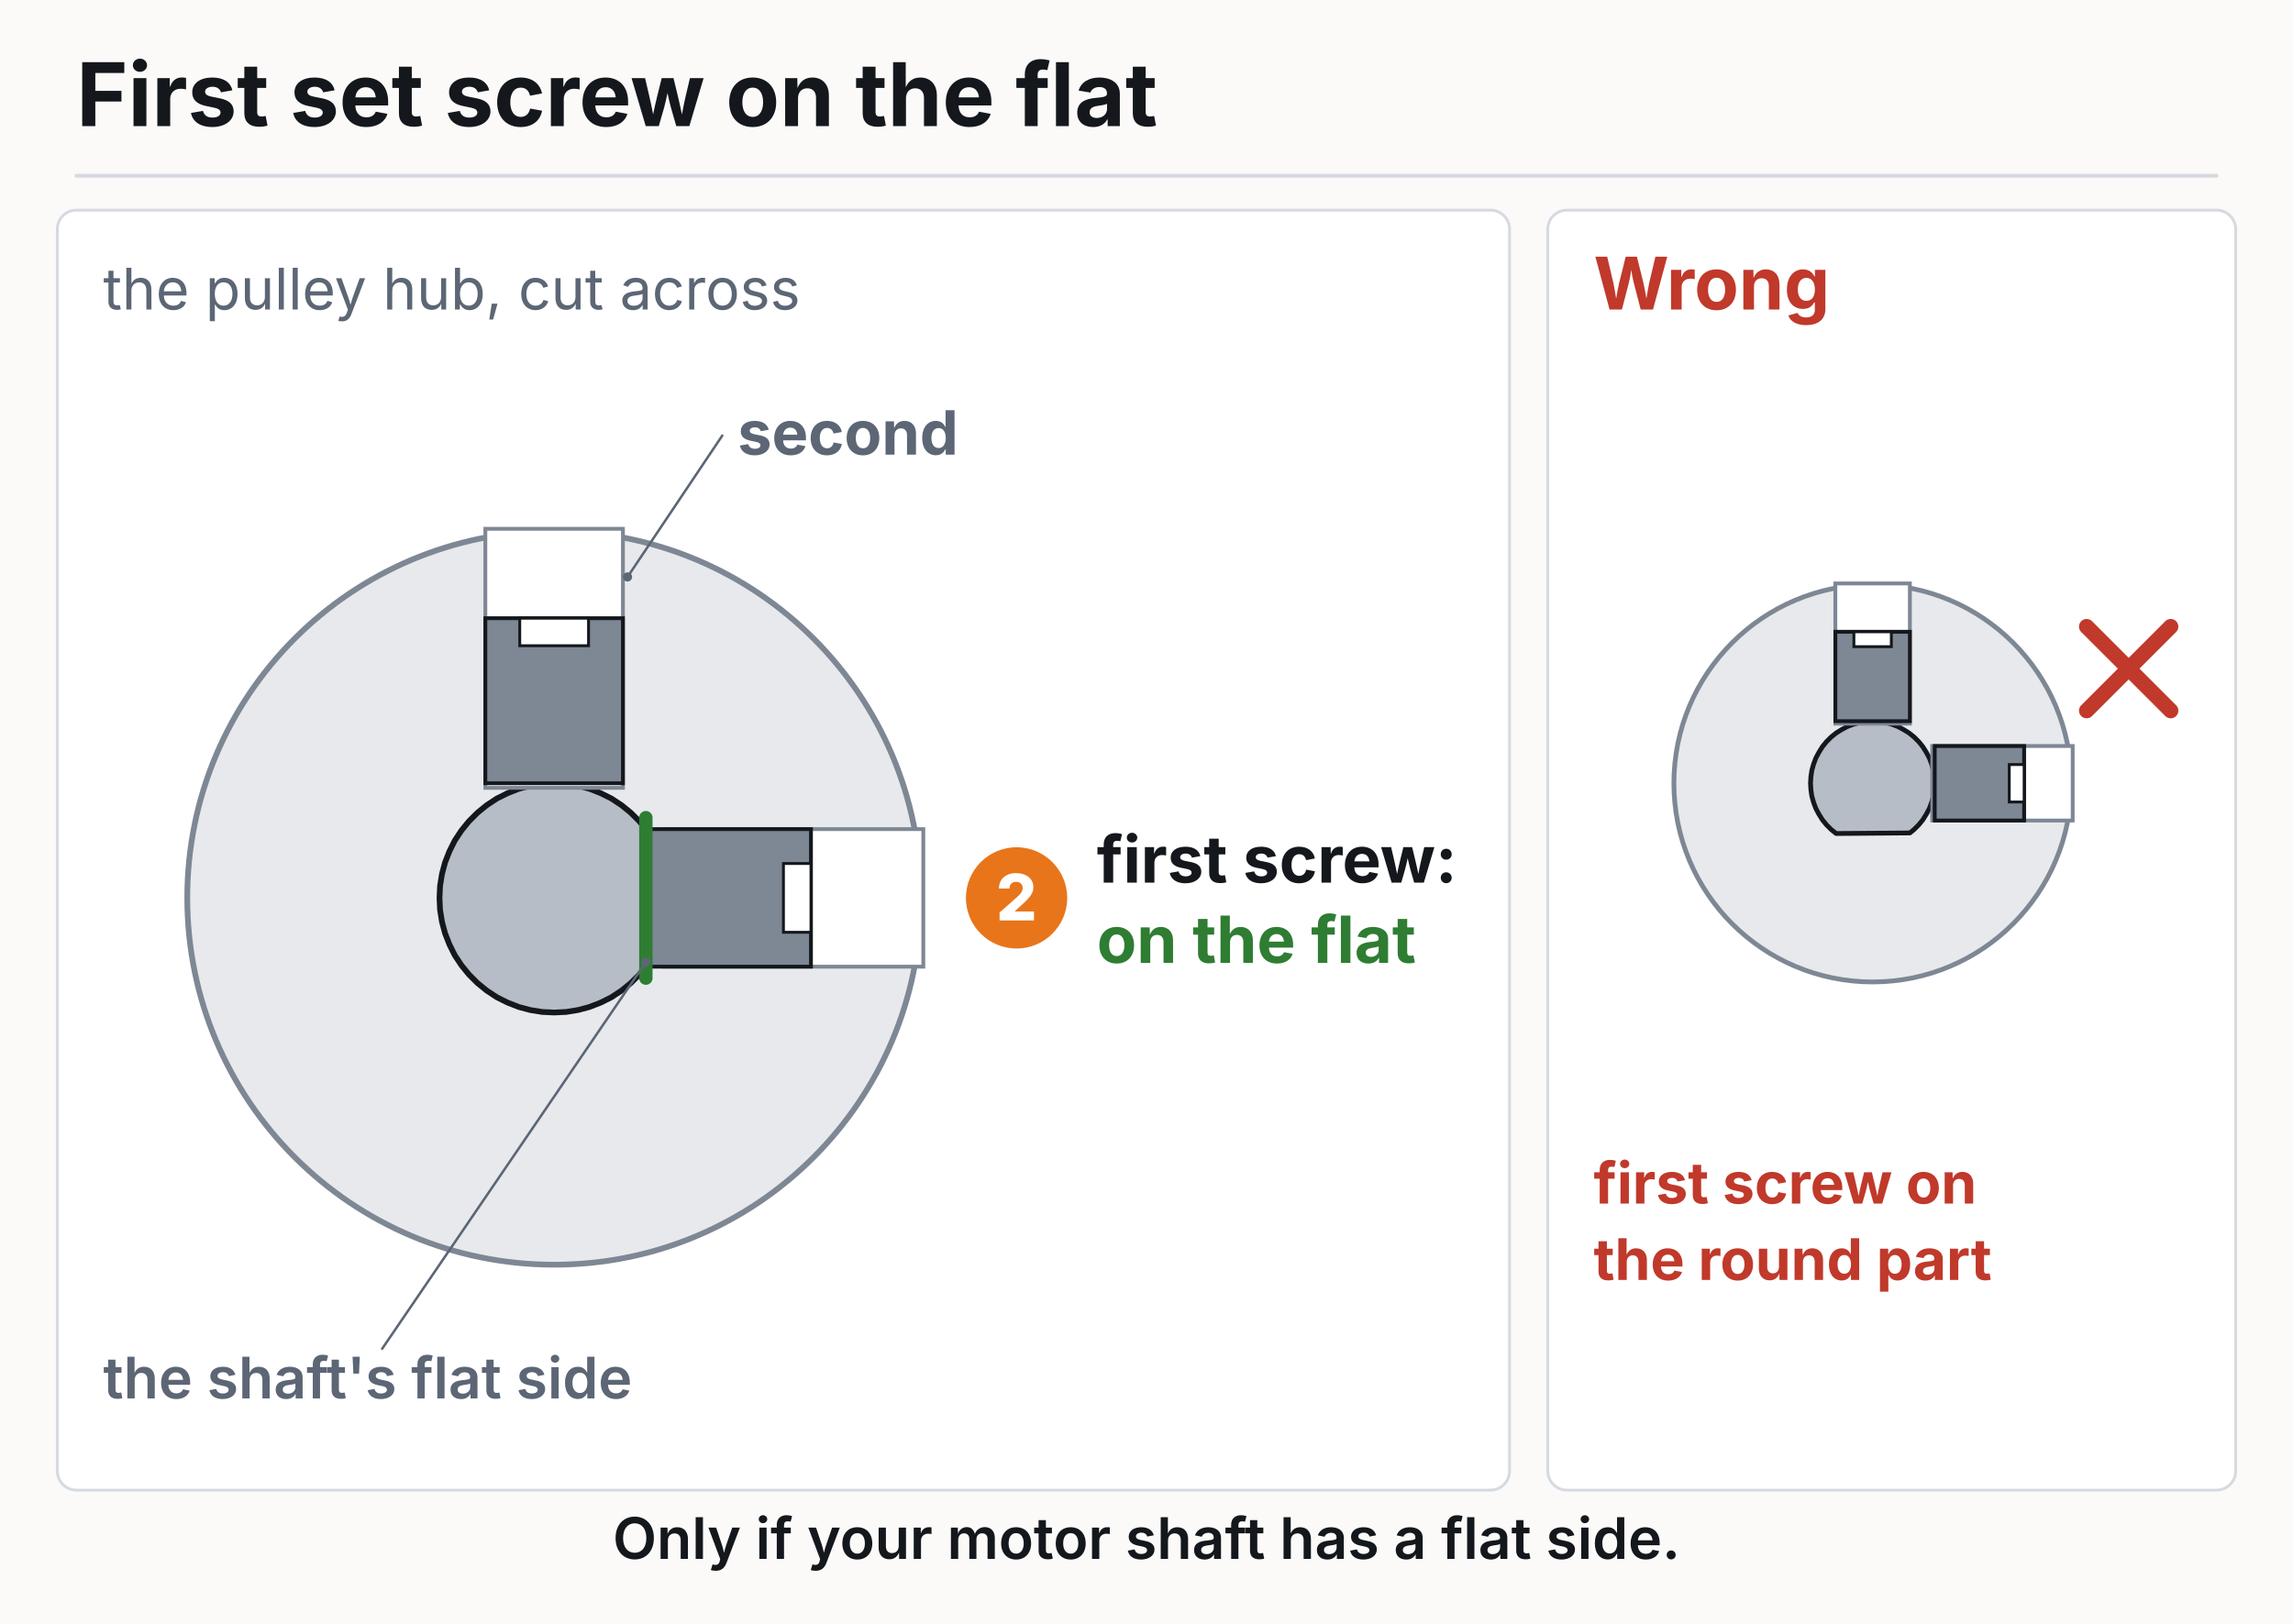
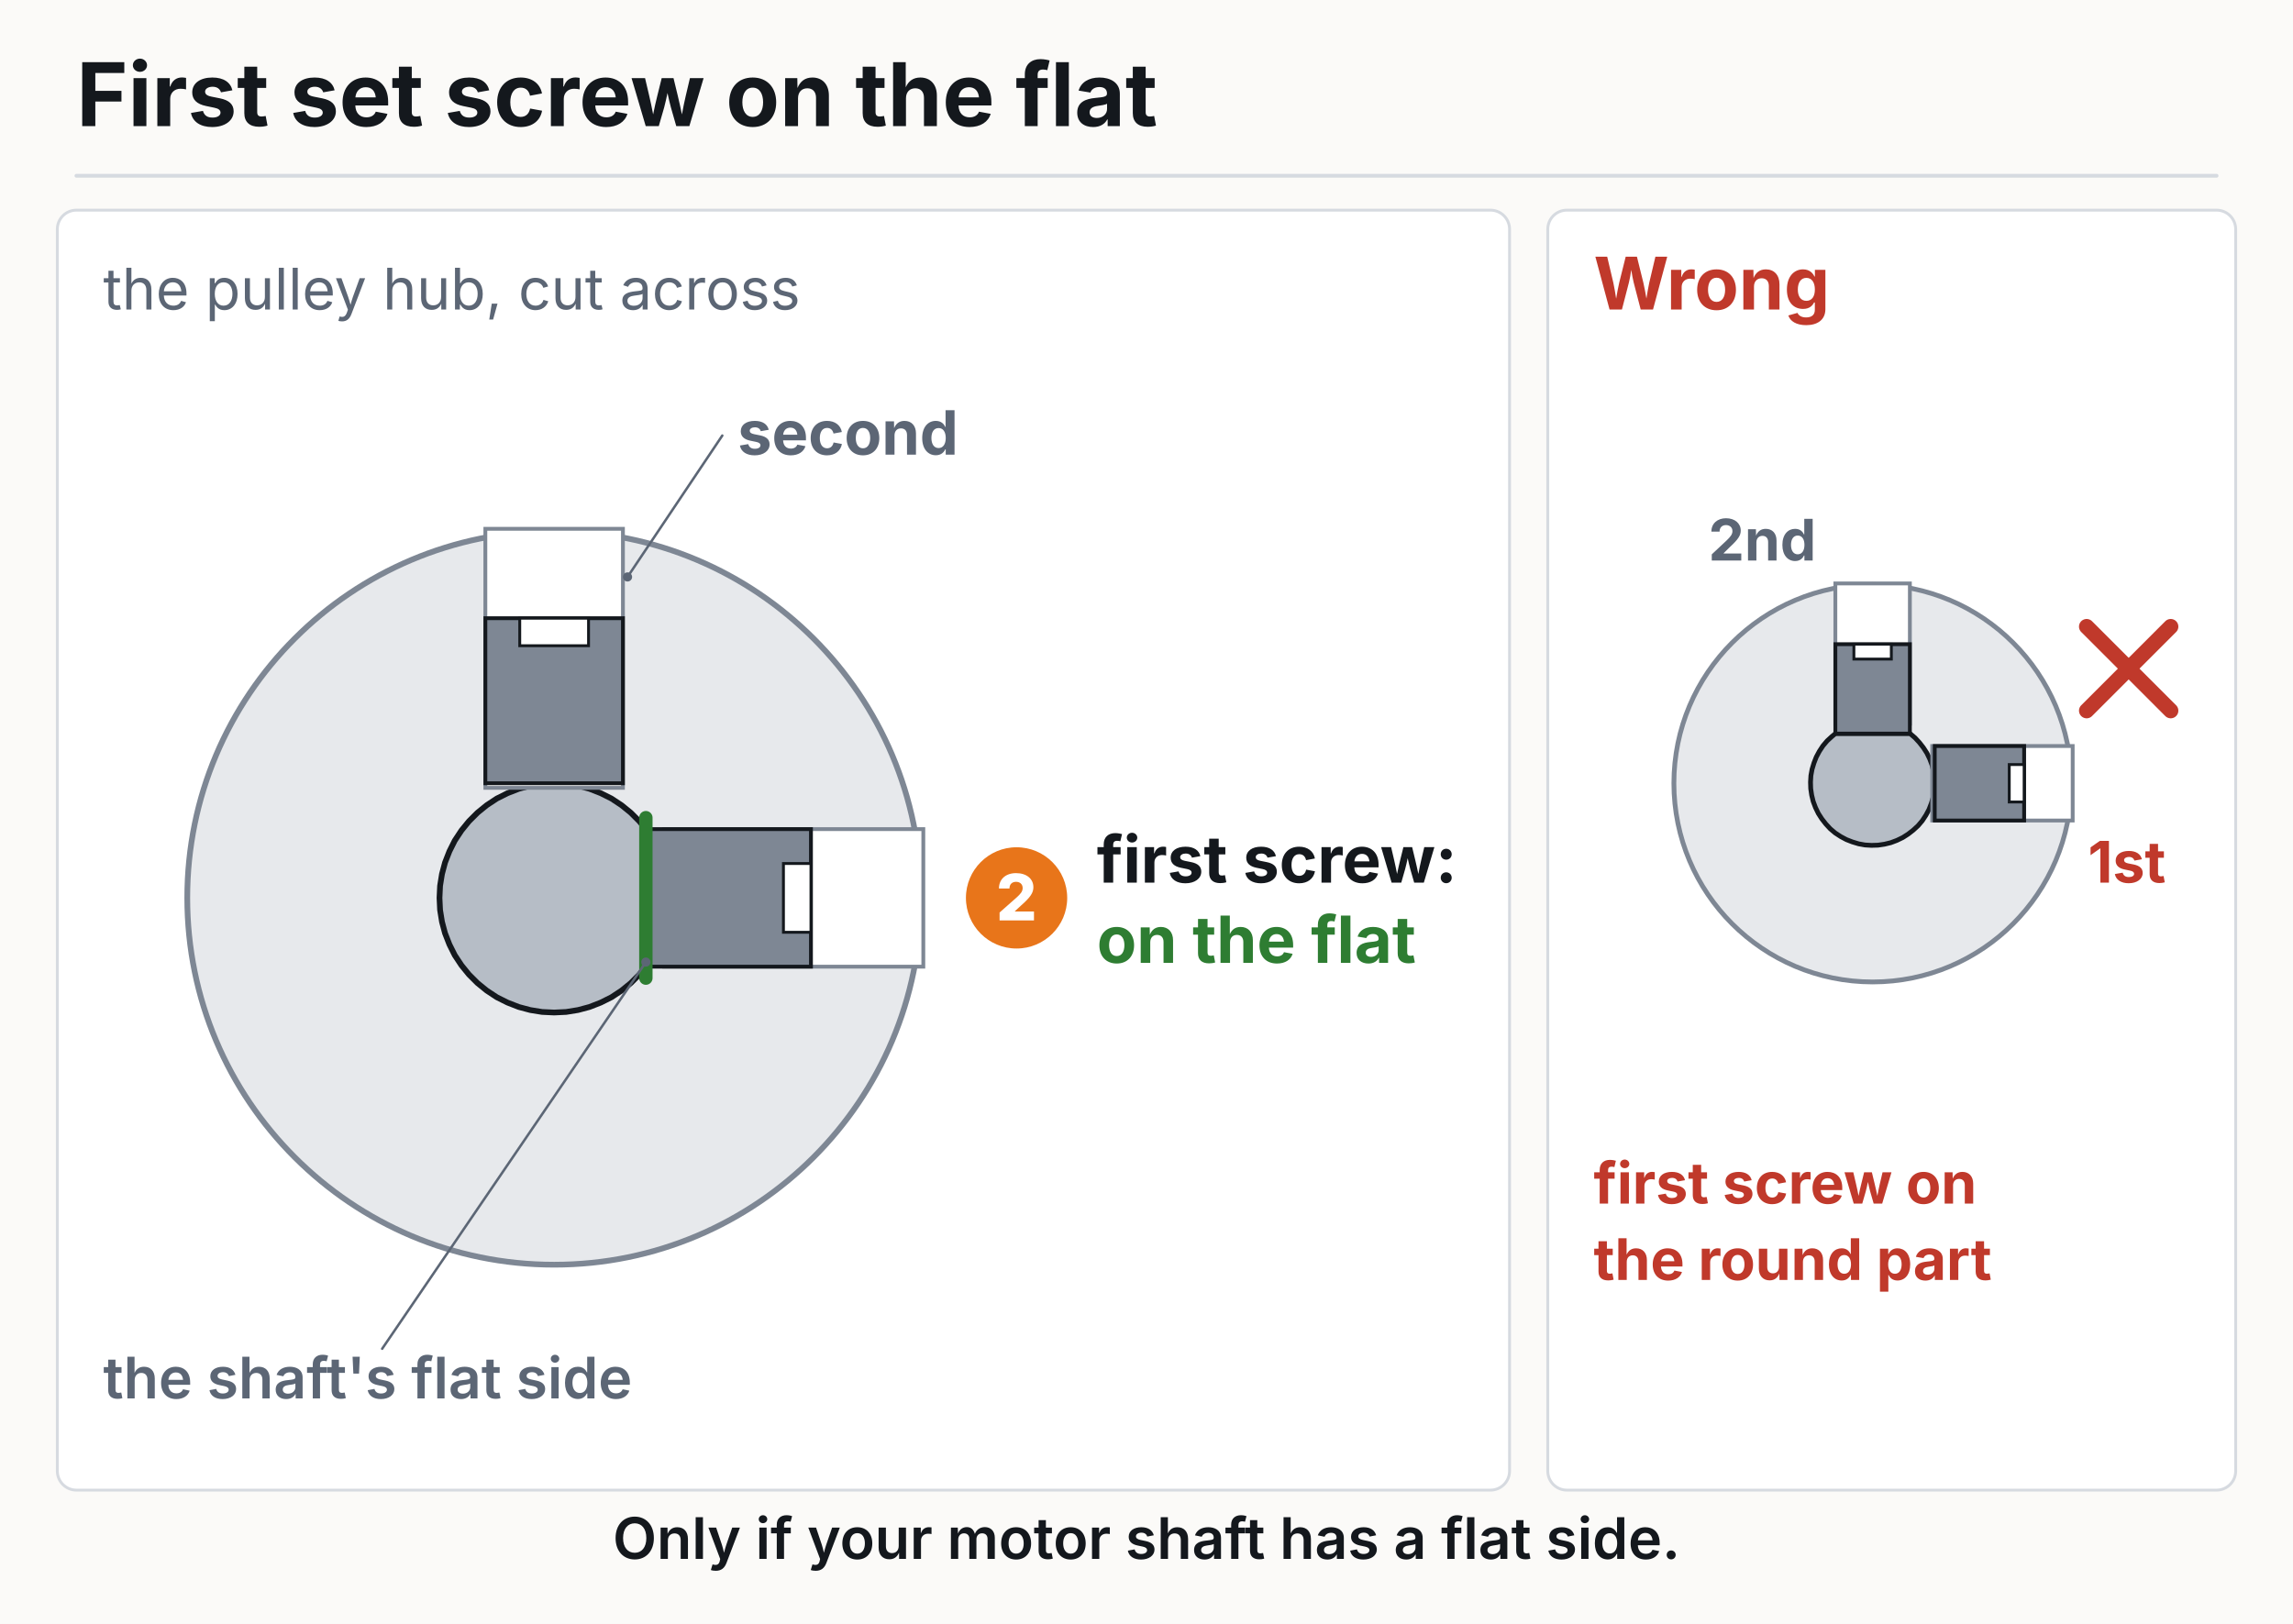
<svg xmlns="http://www.w3.org/2000/svg" viewBox="0 0 1200 850" width="1200" height="850" role="img" aria-label="The first set screw goes onto the flat of the motor shaft" style="color:#14181D">
  <defs>
    <marker id="arw" viewBox="0 0 10 10" refX="9" refY="5" markerWidth="7" markerHeight="7" orient="auto-start-reverse">
      <path d="M0,0 L10,5 L0,10 z" fill="#14181D" />
    </marker>
    <marker id="arwm" viewBox="0 0 10 10" refX="9" refY="5" markerWidth="7" markerHeight="7" orient="auto-start-reverse">
      <path d="M0,0 L10,5 L0,10 z" fill="#5C6675" />
    </marker>
    <marker id="arwa" viewBox="0 0 10 10" refX="9" refY="5" markerWidth="6.5" markerHeight="6.5" orient="auto-start-reverse">
      <path d="M0,0 L10,5 L0,10 z" fill="#0E8F86" />
    </marker>
    <marker id="arwb" viewBox="0 0 10 10" refX="9" refY="5" markerWidth="6.5" markerHeight="6.5" orient="auto-start-reverse">
      <path d="M0,0 L10,5 L0,10 z" fill="#7A4FD6" />
    </marker>
    <marker id="arwo" viewBox="0 0 10 10" refX="9" refY="5" markerWidth="7" markerHeight="7" orient="auto-start-reverse">
      <path d="M0,0 L10,5 L0,10 z" fill="#E8751A" />
    </marker>
    <marker id="arwr" viewBox="0 0 10 10" refX="9" refY="5" markerWidth="7" markerHeight="7" orient="auto-start-reverse">
      <path d="M0,0 L10,5 L0,10 z" fill="#C0392B" />
    </marker>
    <marker id="arwg" viewBox="0 0 10 10" refX="9" refY="5" markerWidth="7" markerHeight="7" orient="auto-start-reverse">
      <path d="M0,0 L10,5 L0,10 z" fill="#2E7D32" />
    </marker>
    <pattern id="hatch" width="7" height="7" patternTransform="rotate(45)" patternUnits="userSpaceOnUse">
      <line x1="0" y1="0" x2="0" y2="7" stroke="#9AA3AF" stroke-width="2.6" />
    </pattern>
  </defs>
  <rect width="1200" height="850" fill="#FBFAF8" />
  <text x="40.0" y="66.0" font-family="Inter, -apple-system, BlinkMacSystemFont, 'Segoe UI', Roboto, 'Helvetica Neue', Arial, sans-serif" font-size="46" font-weight="700" text-anchor="start" fill="currentColor" letter-spacing="0">First set screw on the flat</text>
  <line x1="40.0" y1="92.0" x2="1160.0" y2="92.0" stroke="#D6DAE0" stroke-width="2" stroke-linecap="round" />
  <rect x="30.0" y="110.0" width="760.0" height="670.0" rx="10" fill="#FFFFFF" stroke="#D6DAE0" stroke-width="1.5" />
  <circle cx="290.0" cy="470.0" r="192.0" fill="#E7E9EC" stroke="#7E8794" stroke-width="3" />
  <path d="M 338.5 505.3 L 334.6 510.1 L 330.1 514.6 L 325.3 518.5 L 320.0 522.0 L 314.4 524.8 L 308.5 527.1 L 302.5 528.7 L 296.3 529.7 L 290.0 530.0 L 283.7 529.7 L 277.5 528.7 L 271.5 527.1 L 265.6 524.8 L 260.0 522.0 L 254.7 518.5 L 249.9 514.6 L 245.4 510.1 L 241.5 505.3 L 238.0 500.0 L 235.2 494.4 L 232.9 488.5 L 231.3 482.5 L 230.3 476.3 L 230.0 470.0 L 230.3 463.7 L 231.3 457.5 L 232.9 451.5 L 235.2 445.6 L 238.0 440.0 L 241.5 434.7 L 245.4 429.9 L 249.9 425.4 L 254.7 421.5 L 260.0 418.0 L 265.6 415.2 L 271.5 412.9 L 277.5 411.3 L 283.7 410.3 L 290.0 410.0 L 296.3 410.3 L 302.5 411.3 L 308.5 412.9 L 314.4 415.2 L 320.0 418.0 L 325.3 421.5 L 330.1 425.4 L 334.6 429.9 L 338.0 434.0 Z" fill="#B6BDC6" stroke="#14181D" stroke-width="3" stroke-linecap="round" stroke-linejoin="round" />
  <polygon points="347.6,434.0 483.2,434.0 483.2,506.0 347.6,506.0" fill="#FFFFFF" stroke="#7E8794" stroke-width="2" />
  <polygon points="338.0,434.0 424.4,434.0 424.4,506.0 338.0,506.0" fill="#7E8794" stroke="#14181D" stroke-width="2" />
  <polygon points="424.4,452.0 410.0,452.0 410.0,488.0 424.4,488.0" fill="#FFFFFF" stroke="#14181D" stroke-width="1.5" />
  <polygon points="254.0,412.4 254.0,276.8 326.0,276.8 326.0,412.4" fill="#FFFFFF" stroke="#7E8794" stroke-width="2" />
  <polygon points="254.0,410.0 254.0,323.6 326.0,323.6 326.0,410.0" fill="#7E8794" stroke="#14181D" stroke-width="2" />
  <polygon points="272.0,323.6 272.0,338.0 308.0,338.0 308.0,323.6" fill="#FFFFFF" stroke="#14181D" stroke-width="1.5" />
  <line x1="338.0" y1="428.0" x2="338.0" y2="512.0" stroke="#2E7D32" stroke-width="7" stroke-linecap="round" />
  <circle cx="532.0" cy="470.0" r="28.0" fill="#E8751A" stroke="#FFFFFF" stroke-width="3" />
  <text x="532.0" y="481.8" font-family="Inter, -apple-system, BlinkMacSystemFont, 'Segoe UI', Roboto, 'Helvetica Neue', Arial, sans-serif" font-size="33.6" font-weight="800" text-anchor="middle" fill="#FFFFFF" letter-spacing="0">2</text>
  <text x="574.0" y="462.0" font-family="Inter, -apple-system, BlinkMacSystemFont, 'Segoe UI', Roboto, 'Helvetica Neue', Arial, sans-serif" font-size="34" font-weight="700" text-anchor="start" fill="currentColor" letter-spacing="0">first screw:</text>
  <text x="574.0" y="504.0" font-family="Inter, -apple-system, BlinkMacSystemFont, 'Segoe UI', Roboto, 'Helvetica Neue', Arial, sans-serif" font-size="34" font-weight="700" text-anchor="start" fill="#2E7D32" letter-spacing="0">on the flat</text>
  <text x="386.0" y="238.0" font-family="Inter, -apple-system, BlinkMacSystemFont, 'Segoe UI', Roboto, 'Helvetica Neue', Arial, sans-serif" font-size="32" font-weight="700" text-anchor="start" fill="#5C6675" letter-spacing="0">second</text>
  <line x1="328.4" y1="302.0" x2="378.0" y2="228.0" stroke="#5C6675" stroke-width="1.3" stroke-linecap="round" />
  <circle cx="328.4" cy="302.0" r="2.4" fill="#5C6675" stroke="none" stroke-width="0" />
  <text x="54.0" y="732.0" font-family="Inter, -apple-system, BlinkMacSystemFont, 'Segoe UI', Roboto, 'Helvetica Neue', Arial, sans-serif" font-size="30" font-weight="600" text-anchor="start" fill="#5C6675" letter-spacing="0">the shaft's flat side</text>
  <line x1="338.0" y1="503.6" x2="200.0" y2="706.0" stroke="#5C6675" stroke-width="1.3" stroke-linecap="round" />
  <circle cx="338.0" cy="503.6" r="2.4" fill="#5C6675" stroke="none" stroke-width="0" />
  <text x="54.0" y="162.0" font-family="Inter, -apple-system, BlinkMacSystemFont, 'Segoe UI', Roboto, 'Helvetica Neue', Arial, sans-serif" font-size="30" font-weight="400" text-anchor="start" fill="#5C6675" letter-spacing="0">the pulley hub, cut across</text>
  <rect x="810.0" y="110.0" width="360.0" height="670.0" rx="10" fill="#FFFFFF" stroke="#D6DAE0" stroke-width="1.5" />
  <text x="834.0" y="162.0" font-family="Inter, -apple-system, BlinkMacSystemFont, 'Segoe UI', Roboto, 'Helvetica Neue', Arial, sans-serif" font-size="38" font-weight="700" text-anchor="start" fill="#C0392B" letter-spacing="0">Wrong</text>
  <circle cx="980.0" cy="410.0" r="104.0" fill="#E7E9EC" stroke="#7E8794" stroke-width="2.5" />
-   <path d="M 960.9 436.3 L 958.3 434.2 L 955.8 431.7 L 953.7 429.1 L 951.9 426.2 L 950.3 423.2 L 949.1 420.0 L 948.2 416.8 L 947.7 413.4 L 947.5 410.0 L 947.7 406.6 L 948.2 403.2 L 949.1 400.0 L 950.3 396.8 L 951.9 393.8 L 953.7 390.9 L 955.8 388.3 L 958.3 385.8 L 960.9 383.7 L 963.8 381.9 L 966.8 380.3 L 970.0 379.1 L 973.2 378.2 L 976.6 377.7 L 980.0 377.5 L 983.4 377.7 L 986.8 378.2 L 990.0 379.1 L 993.2 380.3 L 996.2 381.9 L 999.1 383.7 L 1001.7 385.8 L 1004.2 388.3 L 1006.3 390.9 L 1008.1 393.8 L 1009.7 396.8 L 1010.9 400.0 L 1011.8 403.2 L 1012.3 406.6 L 1012.5 410.0 L 1012.3 413.4 L 1011.8 416.8 L 1010.9 420.0 L 1009.7 423.2 L 1008.1 426.2 L 1006.3 429.1 L 1004.2 431.7 L 1001.7 434.2 L 999.5 436.0 Z" fill="#B6BDC6" stroke="#14181D" stroke-width="2.5" stroke-linecap="round" stroke-linejoin="round" />
+   <path d="M 999.6 384.0 L 1002.2 386.2 L 1004.5 388.7 L 1006.6 391.4 L 1008.4 394.2 L 1009.9 397.3 L 1011.1 400.5 L 1011.9 403.8 L 1012.4 407.2 L 1012.5 410.6 L 1012.3 414.0 L 1011.7 417.3 L 1010.7 420.6 L 1009.5 423.7 L 1007.9 426.7 L 1006.0 429.6 L 1003.8 432.2 L 1001.3 434.5 L 998.6 436.6 L 995.8 438.4 L 992.7 439.9 L 989.5 441.1 L 986.2 441.9 L 982.8 442.4 L 979.4 442.5 L 976.0 442.3 L 972.7 441.7 L 969.4 440.7 L 966.3 439.5 L 963.3 437.9 L 960.4 436.0 L 957.8 433.8 L 955.5 431.3 L 953.4 428.6 L 951.6 425.8 L 950.1 422.7 L 948.9 419.5 L 948.1 416.2 L 947.6 412.8 L 947.5 409.4 L 947.7 406.0 L 948.3 402.7 L 949.3 399.4 L 950.5 396.3 L 952.1 393.3 L 954.0 390.4 L 956.2 387.8 L 958.7 385.5 L 960.5 384.0 Z" fill="#B6BDC6" stroke="#14181D" stroke-width="2.5" stroke-linecap="round" stroke-linejoin="round" />
  <polygon points="1011.2,390.5 1084.7,390.5 1084.7,429.5 1011.2,429.5" fill="#FFFFFF" stroke="#7E8794" stroke-width="2" />
  <polygon points="1012.5,390.5 1059.3,390.5 1059.3,429.5 1012.5,429.5" fill="#7E8794" stroke="#14181D" stroke-width="2" />
  <polygon points="1059.3,400.2 1051.5,400.2 1051.5,419.8 1059.3,419.8" fill="#FFFFFF" stroke="#14181D" stroke-width="1.5" />
  <polygon points="960.5,378.8 960.5,305.4 999.5,305.4 999.5,378.8" fill="#FFFFFF" stroke="#7E8794" stroke-width="2" />
-   <polygon points="960.5,377.5 960.5,330.7 999.5,330.7 999.5,377.5" fill="#7E8794" stroke="#14181D" stroke-width="2" />
-   <polygon points="970.2,330.7 970.2,338.5 989.8,338.5 989.8,330.7" fill="#FFFFFF" stroke="#14181D" stroke-width="1.5" />
+   <polygon points="960.5,384.0 960.5,337.2 999.5,337.2 999.5,384.0" fill="#7E8794" stroke="#14181D" stroke-width="2" />
+   <polygon points="970.2,337.2 970.2,345.0 989.8,345.0 989.8,337.2" fill="#FFFFFF" stroke="#14181D" stroke-width="1.5" />
  <line x1="1092.0" y1="328.0" x2="1136.0" y2="372.0" stroke="#C0392B" stroke-width="8" stroke-linecap="round" />
  <line x1="1092.0" y1="372.0" x2="1136.0" y2="328.0" stroke="#C0392B" stroke-width="8" stroke-linecap="round" />
+   <text x="1092.7" y="462.0" font-family="Inter, -apple-system, BlinkMacSystemFont, 'Segoe UI', Roboto, 'Helvetica Neue', Arial, sans-serif" font-size="30" font-weight="700" text-anchor="start" fill="#C0392B" letter-spacing="0">1st</text>
+   <text x="950.5" y="293.4" font-family="Inter, -apple-system, BlinkMacSystemFont, 'Segoe UI', Roboto, 'Helvetica Neue', Arial, sans-serif" font-size="30" font-weight="700" text-anchor="end" fill="#5C6675" letter-spacing="0">2nd</text>
  <text x="834.0" y="630.0" font-family="Inter, -apple-system, BlinkMacSystemFont, 'Segoe UI', Roboto, 'Helvetica Neue', Arial, sans-serif" font-size="30" font-weight="700" text-anchor="start" fill="#C0392B" letter-spacing="0">first screw on</text>
  <text x="834.0" y="670.0" font-family="Inter, -apple-system, BlinkMacSystemFont, 'Segoe UI', Roboto, 'Helvetica Neue', Arial, sans-serif" font-size="30" font-weight="700" text-anchor="start" fill="#C0392B" letter-spacing="0">the round part</text>
  <text x="600.0" y="816.0" font-family="Inter, -apple-system, BlinkMacSystemFont, 'Segoe UI', Roboto, 'Helvetica Neue', Arial, sans-serif" font-size="30" font-weight="600" text-anchor="middle" fill="currentColor" letter-spacing="0">Only if your motor shaft has a flat side.</text>
</svg>
